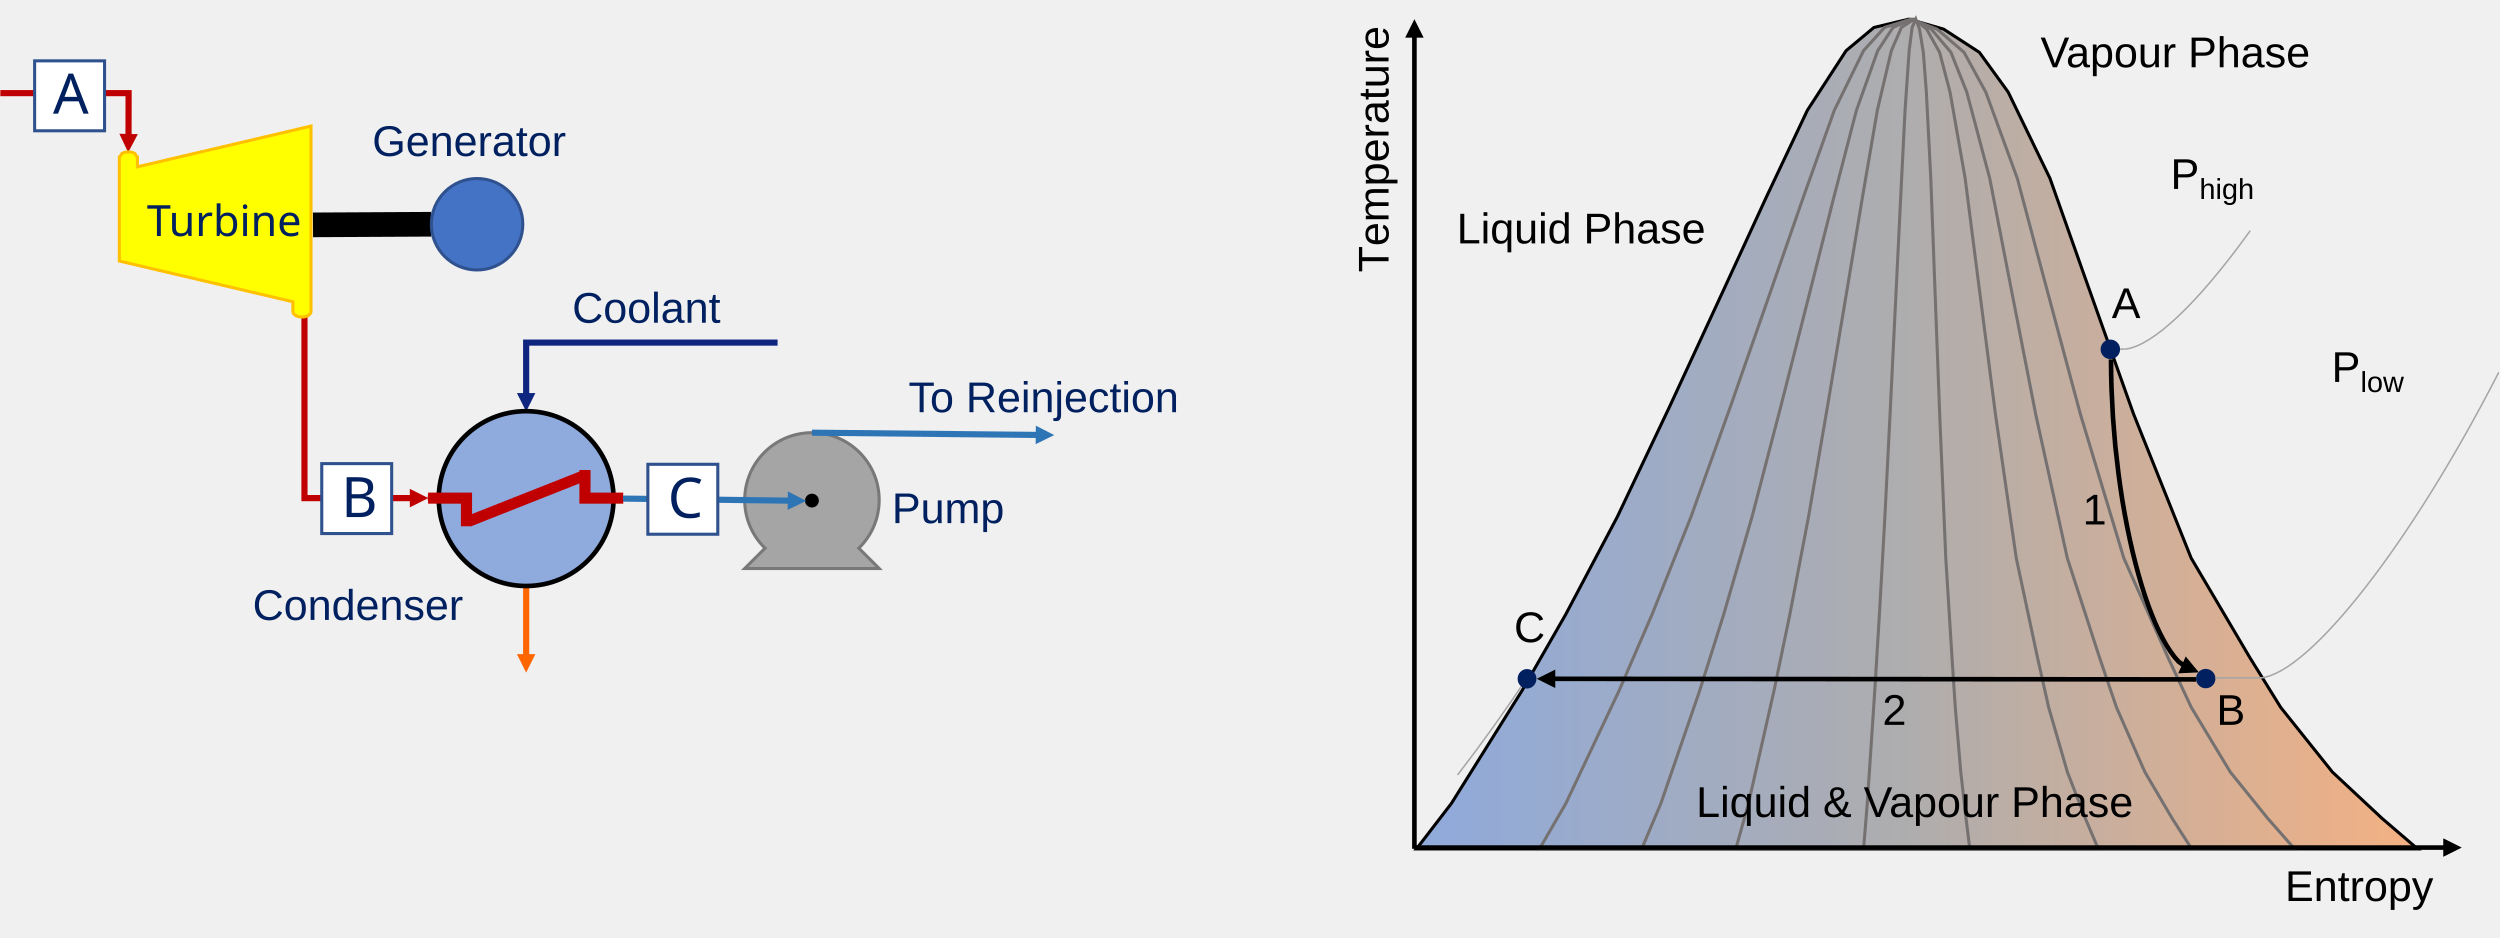
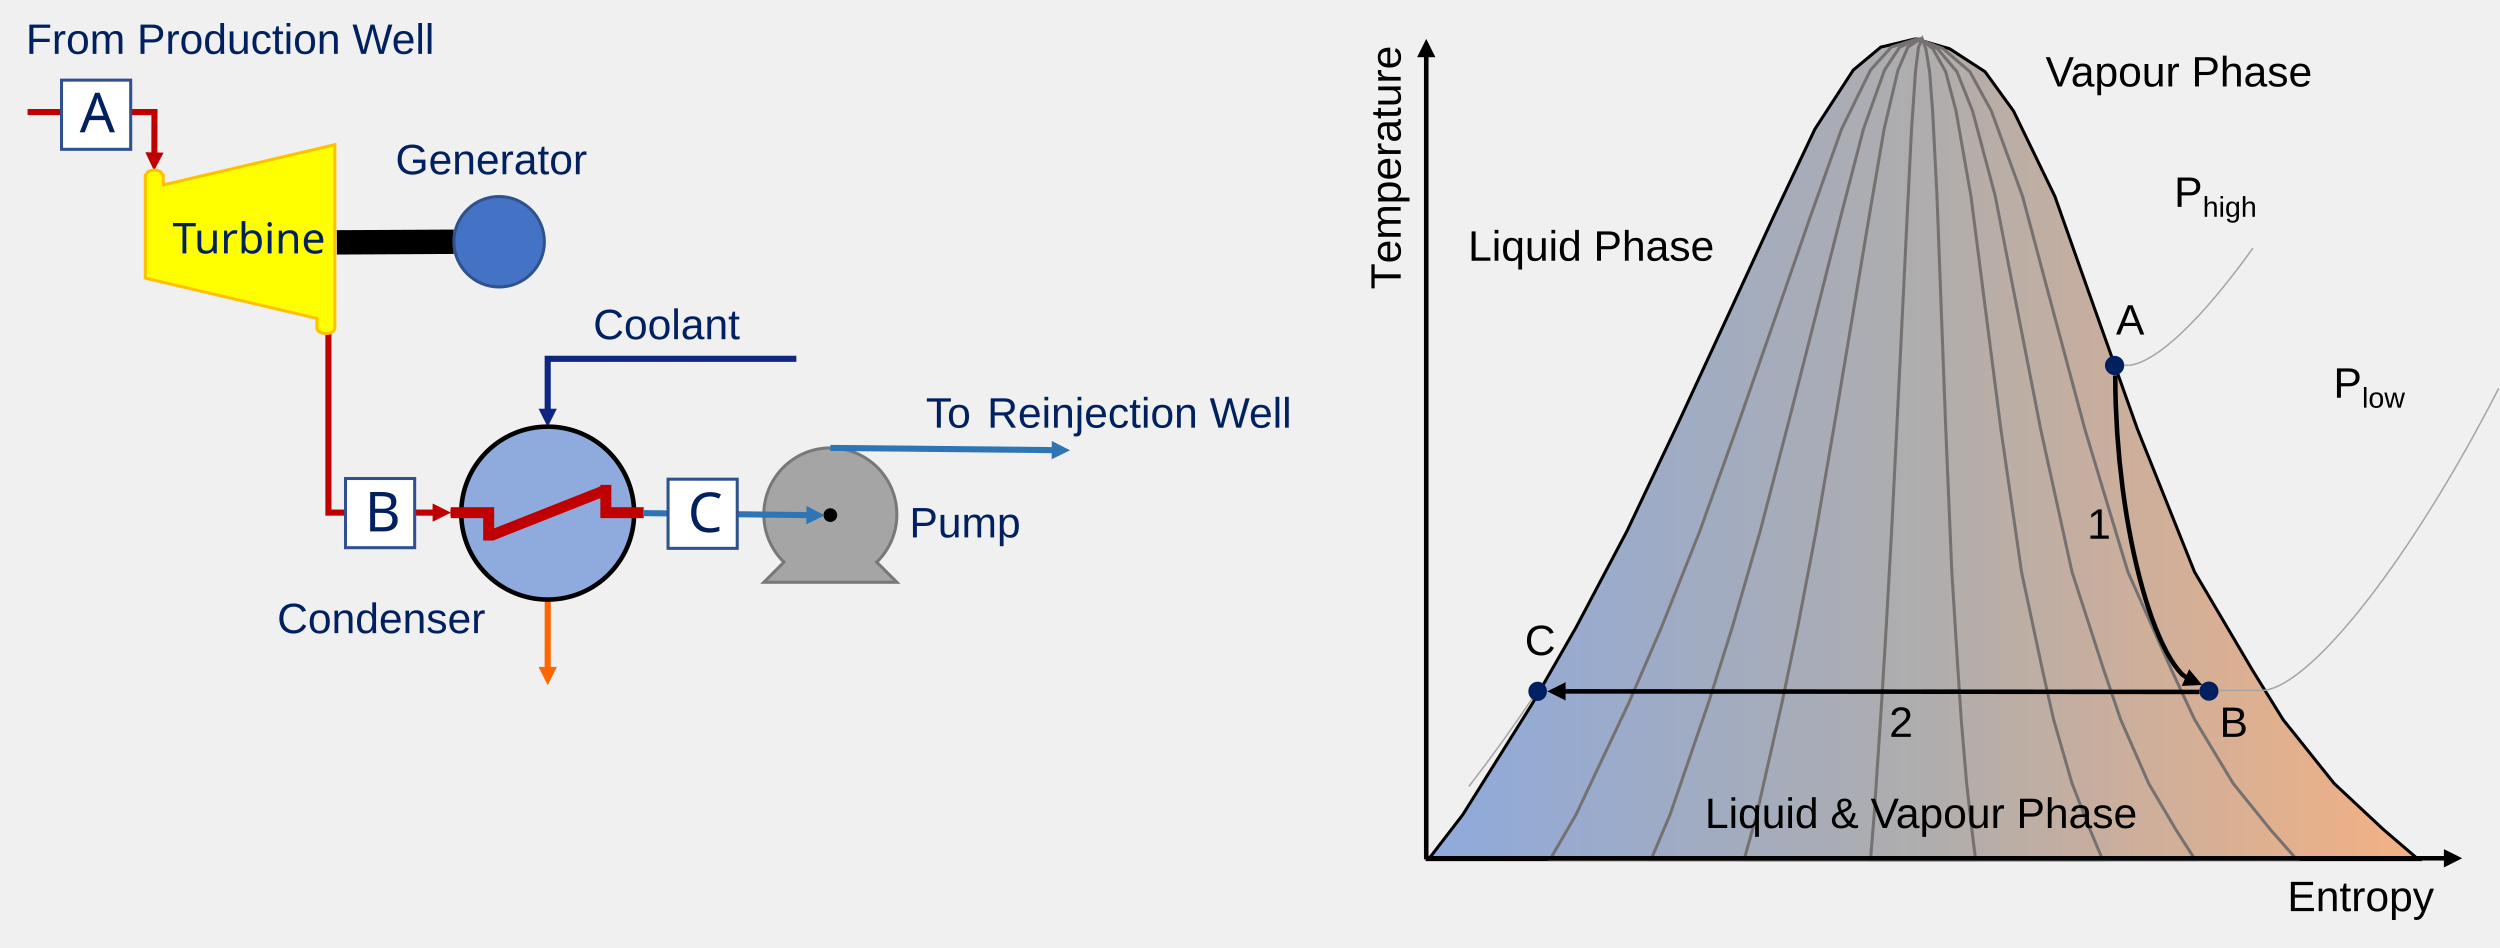
- <svg xmlns="http://www.w3.org/2000/svg" width="3718" height="1394" xml:space="preserve" overflow="hidden">
+ <svg xmlns="http://www.w3.org/2000/svg" width="3759" height="1424" xml:space="preserve" overflow="hidden">
  <defs>
-     <clipPath id="clip0">
-       <rect x="335" y="790" width="3718" height="1394" />
-     </clipPath>
-     <linearGradient x1="2441.5" y1="1435.5" x2="3930.5" y2="1435.5" gradientUnits="userSpaceOnUse" spreadMethod="reflect" id="fill1">
+     <linearGradient x1="2441.5" y1="1435.5" x2="3930.5" y2="1435.5" gradientUnits="userSpaceOnUse" spreadMethod="reflect" id="fill0">
      <stop offset="0" stop-color="#8FAADC" />
      <stop offset="0.5" stop-color="#AFADAD" />
      <stop offset="1" stop-color="#F4B183" />
    </linearGradient>
  </defs>
-   <g clip-path="url(#clip0)" transform="translate(-335 -790)">
-     <path d="M3173.71 818.5 3225.47 833.297 3278.71 867.823 3321.6 927.011 3383.72 1055.25 3432.52 1193.36 3507.94 1405.45 3593.72 1620 3680.97 1767.97 3726.82 1841.96 3803.72 1938.14 3877.67 2007.19 3930.5 2052.5 2441.5 2052.5 2493.42 1984.99 2598.42 1817.3 2663.49 1703.85 2740.4 1558.35 2818.78 1393.12 2898.64 1220.48 2962.23 1082.38 3022.87 954.139 3080.54 865.357 3121.95 830.831 3173.71 818.5Z" stroke="#000000" stroke-width="4.583" stroke-miterlimit="8" fill="url(#fill1)" fill-rule="evenodd" />
+   <g transform="translate(-294 -760)">
+     <path d="M3173.71 818.5 3225.47 833.297 3278.71 867.823 3321.6 927.011 3383.72 1055.25 3432.52 1193.36 3507.94 1405.45 3593.72 1620 3680.97 1767.97 3726.82 1841.96 3803.72 1938.14 3877.67 2007.19 3930.5 2052.5 2441.5 2052.5 2493.42 1984.99 2598.42 1817.3 2663.49 1703.85 2740.4 1558.35 2818.78 1393.12 2898.64 1220.48 2962.23 1082.38 3022.87 954.139 3080.54 865.357 3121.95 830.831 3173.71 818.5Z" stroke="#000000" stroke-width="4.583" stroke-miterlimit="8" fill="url(#fill0)" fill-rule="evenodd" />
    <path d="M3176.73 818.5 3215.77 833.297 3255.92 867.823 3288.27 927.011 3335.12 1055.25 3371.92 1193.36 3428.81 1405.45 3493.5 1620 3559.31 1767.97 3593.88 1841.96 3651.88 1938.14 3707.65 2007.19 3747.5 2052.5 2624.5 2052.5 2663.66 1984.99 2742.85 1817.3 2791.93 1703.85 2849.93 1558.35 2909.04 1393.12 2969.27 1220.48 3017.23 1082.38 3062.96 954.139 3106.46 865.357 3137.69 830.831 3176.73 818.5Z" stroke="#767171" stroke-width="4.583" stroke-miterlimit="8" fill="none" fill-rule="evenodd" />
    <path d="M3178.75 818.5 3207.19 833.297 3236.43 867.823 3259.99 927.011 3294.12 1055.25 3320.93 1193.36 3362.36 1405.45 3409.49 1620 3457.42 1767.97 3482.61 1841.96 3524.85 1938.14 3565.48 2007.19 3594.5 2052.5 2776.5 2052.5 2805.02 1984.99 2862.71 1817.3 2898.46 1703.85 2940.7 1558.35 2983.76 1393.12 3027.63 1220.48 3062.57 1082.38 3095.88 954.139 3127.57 865.357 3150.31 830.831 3178.75 818.5Z" stroke="#767171" stroke-width="4.583" stroke-miterlimit="8" fill="none" fill-rule="evenodd" />
    <path d="M3181.55 818.5 3200.29 833.297 3219.56 867.823 3235.09 927.011 3257.57 1055.25 3275.24 1193.36 3302.54 1405.45 3333.59 1620 3365.17 1767.97 3381.77 1841.96 3409.61 1938.14 3436.37 2007.19 3455.5 2052.5 2916.5 2052.5 2935.29 1984.99 2973.3 1817.3 2996.86 1703.85 3024.7 1558.35 3053.07 1393.12 3081.98 1220.48 3105 1082.38 3126.95 954.139 3147.83 865.357 3162.81 830.831 3181.55 818.5Z" stroke="#767171" stroke-width="4.583" stroke-miterlimit="8" fill="none" fill-rule="evenodd" />
    <path d="M3184.2 818.5 3189.69 833.297 3195.34 867.823 3199.89 927.011 3206.48 1055.25 3211.66 1193.36 3219.66 1405.45 3228.76 1620 3238.02 1767.97 3242.89 1841.96 3251.05 1938.14 3258.89 2007.19 3264.5 2052.5 3106.5 2052.5 3112.01 1984.99 3123.15 1817.3 3130.06 1703.85 3138.22 1558.35 3146.53 1393.12 3155.01 1220.48 3161.76 1082.38 3168.19 954.139 3174.31 865.357 3178.7 830.831 3184.2 818.5Z" stroke="#767171" stroke-width="4.583" stroke-miterlimit="8" fill="none" fill-rule="evenodd" />
    <path d="M244.483 388.589C248.847 447.433 251.072 509.122 251.072 571.227" stroke="#A5A5A5" stroke-width="2.292" stroke-miterlimit="8" fill="none" fill-rule="evenodd" transform="matrix(0.833926 0.551876 0.551876 -0.833926 2084.24 2131.74)" />
    <path d="M3600.5 1799.9 2620 1799" stroke="#A5A5A5" stroke-width="2.292" stroke-miterlimit="8" fill="none" fill-rule="evenodd" />
    <path d="M143.228 5.701C177.996 28.222 209.101 115.982 228.993 247.677" stroke="#A5A5A5" stroke-width="2.292" stroke-miterlimit="8" fill="none" fill-rule="evenodd" transform="matrix(0.890247 0.455478 0.455478 -0.890247 3364.9 1249.2)" />
    <path d="M3.438-1.00548e-06 3.438 1210.9-3.437 1210.9-3.438 1.00548e-06ZM13.75 1206.31 0 1233.81-13.75 1206.31Z" transform="matrix(1 0 0 -1 2438.5 2052.31)" />
    <path d="M7.96451e-07-3.438 1534.7-3.437 1534.7 3.438-7.96451e-07 3.438ZM1530.12-13.75 1557.62 0 1530.12 13.75Z" transform="matrix(1 0 0 -1 2438.5 2050.5)" />
    <text font-family="Arial,Arial_MSFontService,sans-serif" font-weight="400" font-size="64" transform="matrix(-1.83697e-16 -1 1 -1.83697e-16 2400.07 1195)">T</text>
    <text font-family="Arial,Arial_MSFontService,sans-serif" font-weight="400" font-size="64" transform="matrix(-1.83697e-16 -1 1 -1.83697e-16 2400.07 1156)">emperature</text>
    <text font-family="Arial,Arial_MSFontService,sans-serif" font-weight="400" font-size="64" transform="matrix(1 0 0 1 3733.29 2130)">Entropy</text>
    <path d="M143.228 5.701C205.101 45.779 251.072 286.847 251.072 571.226" stroke="#A5A5A5" stroke-width="2.292" stroke-miterlimit="8" fill="none" fill-rule="evenodd" transform="matrix(0.890247 0.455478 0.455478 -0.890247 3567.39 1737.98)" />
    <text font-family="Arial,Arial_MSFontService,sans-serif" font-weight="400" font-size="64" transform="matrix(1 0 0 1 3563.03 1071)">P</text>
    <text font-family="Arial,Arial_MSFontService,sans-serif" font-weight="400" font-size="43" transform="matrix(1 0 0 1 3605.99 1086)">high</text>
    <text font-family="Arial,Arial_MSFontService,sans-serif" font-weight="400" font-size="64" transform="matrix(1 0 0 1 3802.59 1358)">P</text>
    <text font-family="Arial,Arial_MSFontService,sans-serif" font-weight="400" font-size="43" transform="matrix(1 0 0 1 3845.56 1373)">low</text>
    <path d="M2592 1799.5C2592 1791.49 2598.27 1785 2606 1785 2613.73 1785 2620 1791.49 2620 1799.5 2620 1807.51 2613.73 1814 2606 1814 2598.27 1814 2592 1807.51 2592 1799.5Z" fill="#002060" fill-rule="evenodd" />
    <path d="M3459 1309.5C3459 1301.49 3465.49 1295 3473.5 1295 3481.51 1295 3488 1301.49 3488 1309.5 3488 1317.51 3481.51 1324 3473.5 1324 3465.49 1324 3459 1317.51 3459 1309.5Z" fill="#002060" fill-rule="evenodd" />
    <path d="M3601 1803.83 2643.41 1802.96 2643.42 1796.08 3601.01 1796.96ZM2647.99 1813.28 2620.5 1799.5 2648.01 1785.78Z" />
-     <path d="M0.03-3.437 21.872-3.25 43.694-2.685 87.04-0.493 129.714 3.016 171.372 7.84 191.685 10.661 211.68 13.732 231.179 17.118 250.237 20.754 268.795 24.641 286.795 28.718 304.174 33.047 320.992 37.565 337.063 42.274 352.394 47.112 367.049 52.206 380.827 57.428 393.81 62.785 405.93 68.34 417.06 73.968 427.28 79.745 436.452 85.668 444.65 91.689 451.862 97.975 458.951 107.696 453.396 111.747 446.535 102.338 447.054 102.904 440.241 96.966 440.465 97.146 432.465 91.271 432.635 91.388 423.635 85.575 423.809 85.68 413.746 79.993 413.886 80.068 402.886 74.505 403.005 74.562 391.005 69.062 391.126 69.115 378.251 63.803 378.344 63.839 364.657 58.652 364.746 58.684 350.184 53.622 350.278 53.653 335.028 48.841 335.096 48.861 319.096 44.174 319.171 44.195 302.421 39.695 302.482 39.711 285.169 35.398 285.241 35.415 267.303 31.353 267.358 31.364 248.858 27.489 248.918 27.502 229.918 23.877 229.974 23.887 210.537 20.512 210.603 20.523 190.666 17.46 190.715 17.467 170.465 14.655 170.542 14.665 128.98 9.852 129.093 9.863 86.531 6.363 86.639 6.371 43.389 4.183 43.474 4.186 21.724 3.624 21.783 3.625-0.03 3.437ZM466.883 99.956 465.467 130.669 441.746 111.108Z" transform="matrix(1.83697e-16 1 1 -1.83697e-16 3474.5 1324.5)" />
+     <path d="M0.03-3.437 21.871-3.248 43.712-2.686 87.049-0.495 129.716 3.039 171.347 7.819 191.692 10.65 211.642 13.755 231.166 17.124 250.223 20.746 268.771 24.609 286.768 28.701 304.171 33.01 320.938 37.525 337.029 42.234 352.4 47.127 367.012 52.191 380.822 57.417 393.791 62.795 405.876 68.314 417.04 73.966 427.242 79.745 436.443 85.644 444.604 91.663 451.859 97.955 458.939 107.71 453.374 111.748 446.527 102.312 447.057 102.89 440.203 96.946 440.414 97.116 432.453 91.244 432.637 91.371 423.61 85.583 423.772 85.68 413.722 79.988 413.863 80.064 402.833 74.479 402.958 74.539 390.99 69.074 391.101 69.122 378.239 63.789 378.339 63.828 364.624 58.638 364.715 58.671 350.19 53.637 350.273 53.664 334.982 48.797 335.059 48.821 319.043 44.133 319.115 44.154 302.417 39.657 302.484 39.675 285.147 35.382 285.211 35.397 267.278 31.32 267.339 31.333 248.851 27.483 248.91 27.495 229.911 23.884 229.968 23.894 210.5 20.535 210.556 20.544 190.662 17.447 190.717 17.456 170.44 14.634 170.521 14.645 128.986 9.875 129.095 9.886 86.537 6.361 86.647 6.368 43.407 4.183 43.492 4.186 21.723 3.626 21.782 3.627-0.03 3.437ZM466.858 99.955 465.467 130.669 441.73 111.127Z" transform="matrix(1.83697e-16 1 1 -1.83697e-16 3474.5 1324.5)" />
    <text font-family="Arial,Arial_MSFontService,sans-serif" font-weight="400" font-size="64" transform="matrix(1 0 0 1 2586.69 1745)">C</text>
    <text font-family="Arial,Arial_MSFontService,sans-serif" font-weight="400" font-size="64" transform="matrix(1 0 0 1 3475.59 1263)">A</text>
    <path d="M3604.56 1789.65C3609.83 1783.68 3618.95 1783.11 3624.92 1788.38 3630.89 1793.66 3631.46 1802.77 3626.19 1808.74 3620.92 1814.71 3611.8 1815.28 3605.83 1810.01 3599.86 1804.74 3599.29 1795.62 3604.56 1789.65Z" fill="#002060" fill-rule="evenodd" />
    <text font-family="Arial,Arial_MSFontService,sans-serif" font-weight="400" font-size="64" transform="matrix(1 0 0 1 3631.32 1868)">B</text>
    <path d="M0 0 6.689 0.402" stroke="#A5A5A5" stroke-width="2.292" stroke-miterlimit="8" fill="none" fill-rule="evenodd" transform="matrix(-1 0 0 1 3494.69 1309)" />
    <path d="M0 0 67.731 0.153" stroke="#A5A5A5" stroke-width="2.292" stroke-miterlimit="8" fill="none" fill-rule="evenodd" transform="matrix(-1 0 0 1 3697.73 1798)" />
    <text font-family="Arial,Arial_MSFontService,sans-serif" font-weight="400" font-size="64" transform="matrix(1 0 0 1 2501.47 1152)">Liquid Phase</text>
    <text font-family="Arial,Arial_MSFontService,sans-serif" font-weight="400" font-size="64" transform="matrix(1 0 0 1 2857.56 2005)">Liquid &amp; Vapour Phase</text>
    <text font-family="Arial,Arial_MSFontService,sans-serif" font-weight="400" font-size="64" transform="matrix(1 0 0 1 3369.73 890)">Vapour Phase</text>
    <path d="M1861.5 1973.5C1861.5 1973.5 1861.5 1973.5 1861.5 1973.5 1861.5 1973.5 1861.5 1973.5 1861.5 1973.5 1861.5 1973.5 1861.5 1973.5 1861.5 1973.5 1861.5 1973.5 1861.5 1973.5 1861.5 1973.5Z" stroke="#2F528F" stroke-width="4.583" stroke-miterlimit="8" fill="#4472C4" fill-rule="evenodd" />
    <path d="M1542.5 1433.5C1597.73 1433.5 1642.5 1478.29 1642.5 1533.55 1642.5 1561.18 1631.31 1586.19 1613.21 1604.29L1612.17 1605.15 1642.5 1635.5 1442.5 1635.5 1472.83 1605.15 1471.79 1604.29C1453.69 1586.19 1442.5 1561.18 1442.5 1533.55 1442.5 1478.29 1487.27 1433.5 1542.5 1433.5Z" stroke="#787878" stroke-width="4.583" stroke-miterlimit="8" fill="#A5A5A5" fill-rule="evenodd" />
    <path d="M1534.5 1534.5C1534.5 1530.08 1538.08 1526.5 1542.5 1526.5 1546.92 1526.5 1550.5 1530.08 1550.5 1534.5 1550.5 1538.92 1546.92 1542.5 1542.5 1542.5 1538.08 1542.5 1534.5 1538.92 1534.5 1534.5Z" stroke="#000000" stroke-width="4.583" stroke-miterlimit="8" fill-rule="evenodd" />
    <path d="M0-4.583 378.483-4.583 378.483 79.632 369.316 79.632 369.316 0 373.9 4.583 0 4.583ZM387.65 75.049 373.9 102.549 360.15 75.049Z" fill="#0E2680" transform="matrix(-1 1.22465e-16 1.22465e-16 1 1491.4 1299.5)" />
    <path d="M4.591 22.915 4.627 128.81-4.54 128.813-4.576 22.918ZM-13.741 27.505 0 0 13.759 27.495Z" fill="#FF6600" transform="matrix(1 0 0 -1 1117.5 1790.31)" />
    <text fill="#002060" font-family="Arial,Arial_MSFontService,sans-serif" font-weight="400" font-size="64" transform="matrix(1 0 0 1 1185.99 1270)">Coolant</text>
    <path d="M1261.56 1526.92 1511.16 1530.02 1511.05 1539.18 1261.44 1536.08ZM1506.69 1520.79 1534.02 1534.89 1506.35 1548.29Z" fill="#2E75B6" />
    <path d="M1542.55 1428.92 1879.98 1432.25 1879.89 1441.41 1542.45 1438.08ZM1875.49 1423.03 1902.85 1437.06 1875.21 1450.53Z" fill="#2E75B6" />
    <path d="M784.5 1256.92 792.375 1256.92 792.375 1530.76 787.792 1526.17 949.063 1526.17 949.063 1535.34 783.209 1535.34 783.209 1261.5 787.792 1266.08 784.5 1266.08ZM944.479 1517.01 971.979 1530.76 944.479 1544.51Z" fill="#C00000" />
    <path d="M335.5 923.917 530.833 923.917 530.724 993.797 521.557 993.783 521.659 928.493 526.242 933.083 335.5 933.083ZM539.989 989.514 525.63 1016.7 512.496 988.902Z" fill="#C00000" />
    <rect x="386.5" y="880.5" width="104" height="104" stroke="#2F528F" stroke-width="4.583" stroke-miterlimit="8" fill="#FFFFFF" />
    <text fill="#002060" font-family="Calibri,Calibri_MSFontService,sans-serif" font-weight="400" font-size="83" transform="matrix(1 0 0 1 413.847 959)">A</text>
    <path d="M797.5 977.5 797.5 1208.42 797.5 1245.1 797.5 1253.25 797.5 1253.25C797.5 1257.8 791.471 1261.5 784.034 1261.5 776.597 1261.5 770.568 1257.8 770.568 1253.25L770.568 1253.25 770.568 1238.77 512.5 1178.2 512.5 1068.74 512.5 1044.4 512.5 1024.09 512.5 1023.92 512.612 1023.92 516.444 1018.25C518.881 1016.76 522.248 1015.83 525.966 1015.83 529.685 1015.83 533.051 1016.76 535.488 1018.25L539.32 1023.92 539.432 1023.92 539.432 1024.09 539.432 1038.08Z" stroke="#FFC000" stroke-width="4.583" stroke-miterlimit="8" fill="#FFFF00" fill-rule="evenodd" />
    <text fill="#002060" font-family="Calibri,Calibri_MSFontService,sans-serif" font-weight="400" font-size="64" transform="matrix(1 0 0 1 553.478 1141)">Turbine</text>
    <rect x="813.5" y="1479.5" width="104" height="104" stroke="#2F528F" stroke-width="4.583" stroke-miterlimit="8" fill="#FFFFFF" />
    <text fill="#002060" font-family="Calibri,Calibri_MSFontService,sans-serif" font-weight="400" font-size="83" transform="matrix(1 0 0 1 842.509 1559)">B</text>
-     <text fill="#002060" font-family="Arial,Arial_MSFontService,sans-serif" font-weight="400" font-size="64" transform="matrix(1 0 0 1 1686.13 1403)">To Reinjection</text>
+     <text fill="#002060" font-family="Arial,Arial_MSFontService,sans-serif" font-weight="400" font-size="64" transform="matrix(1 0 0 1 1686.13 1403)">To </text>
+     <text fill="#002060" font-family="Arial,Arial_MSFontService,sans-serif" font-weight="400" font-size="64" transform="matrix(1 0 0 1 1778.37 1403)">Reinjection Well</text>
    <rect x="1298.5" y="1480.5" width="104" height="104" stroke="#2F528F" stroke-width="4.583" stroke-miterlimit="8" fill="#FFFFFF" />
    <text fill="#002060" font-family="Calibri,Calibri_MSFontService,sans-serif" font-weight="400" font-size="83" transform="matrix(1 0 0 1 1328.12 1560)">C</text>
    <text fill="#002060" font-family="Arial,Arial_MSFontService,sans-serif" font-weight="400" font-size="64" transform="matrix(1 0 0 1 1661.44 1568)">Pump</text>
    <text fill="#002060" font-family="Arial,Arial_MSFontService,sans-serif" font-weight="400" font-size="64" transform="matrix(1 0 0 1 710.759 1712)">Condenser</text>
    <path d="M0 0 175.734 0.93" stroke="#000000" stroke-width="36.667" stroke-miterlimit="8" fill="none" fill-rule="evenodd" transform="matrix(1 0 0 -1 800.5 1124.43)" />
    <path d="M976.5 1123.5C976.5 1085.94 1006.94 1055.5 1044.5 1055.5 1082.06 1055.5 1112.5 1085.94 1112.5 1123.5 1112.5 1161.06 1082.06 1191.5 1044.5 1191.5 1006.94 1191.5 976.5 1161.06 976.5 1123.5Z" stroke="#2F528F" stroke-width="4.583" stroke-miterlimit="8" fill="#4472C4" fill-rule="evenodd" />
    <text fill="#002060" font-family="Arial,Arial_MSFontService,sans-serif" font-weight="400" font-size="64" transform="matrix(1 0 0 1 888.649 1022)">Generator</text>
    <path d="M987.5 1531.5C987.5 1459.7 1045.7 1401.5 1117.5 1401.5 1189.3 1401.5 1247.5 1459.7 1247.5 1531.5 1247.5 1603.3 1189.3 1661.5 1117.5 1661.5 1045.7 1661.5 987.5 1603.3 987.5 1531.5Z" stroke="#000000" stroke-width="6.875" stroke-miterlimit="8" fill="#8FAADC" fill-rule="evenodd" />
    <path d="M1196.68 1489 1213.22 1489 1213.22 1522.63 1262 1522.63 1261.42 1530.23 1262 1539.06 1213.22 1539.06 1211.58 1539.06 1196.68 1539.06 1196.68 1508.98 1037.03 1572.12 1037.03 1572.7 1035.56 1572.7 1034.79 1573 1034.67 1572.7 1020.48 1572.7 1020.48 1539.06 971.794 1539.06 971 1530.23 971.794 1522.63 1020.48 1522.63 1022.21 1522.63 1037.03 1522.63 1037.03 1554.43 1196.68 1491.3 1196.68 1489Z" fill="#C00000" fill-rule="evenodd" />
    <text font-family="Arial,Arial_MSFontService,sans-serif" font-weight="400" font-size="64" transform="matrix(1 0 0 1 3432.33 1570)">1</text>
    <text font-family="Arial,Arial_MSFontService,sans-serif" font-weight="400" font-size="64" transform="matrix(1 0 0 1 3134.62 1868)">2</text>
+     <text fill="#002060" font-family="Arial,Arial_MSFontService,sans-serif" font-weight="400" font-size="64" transform="matrix(1 0 0 1 332.939 841)">From Production Well</text>
  </g>
</svg>
